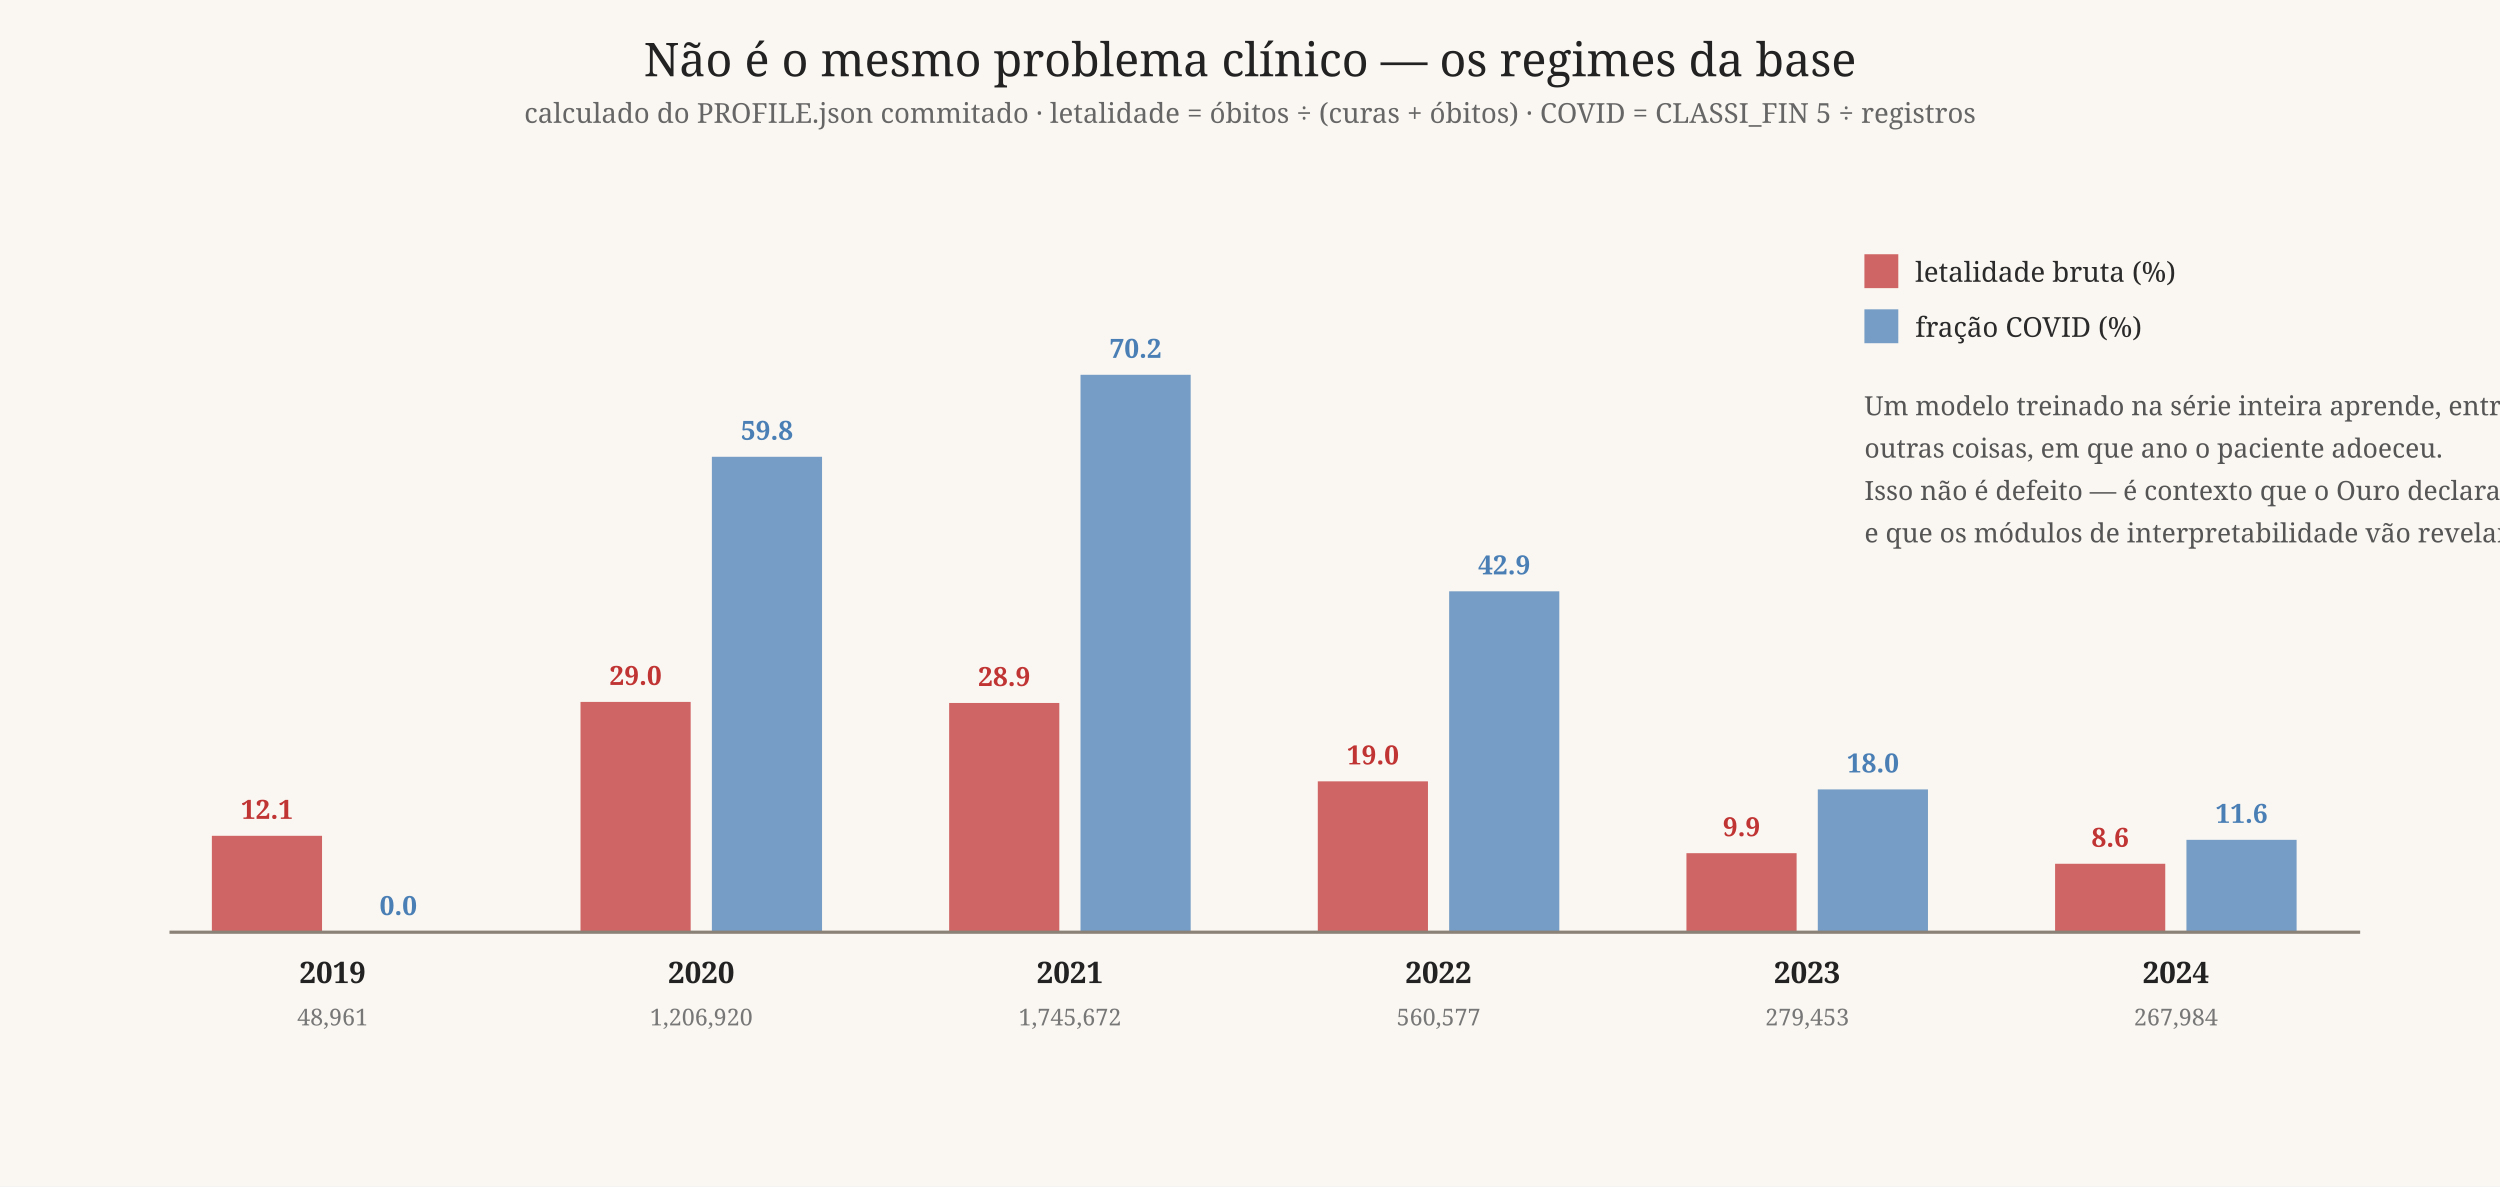
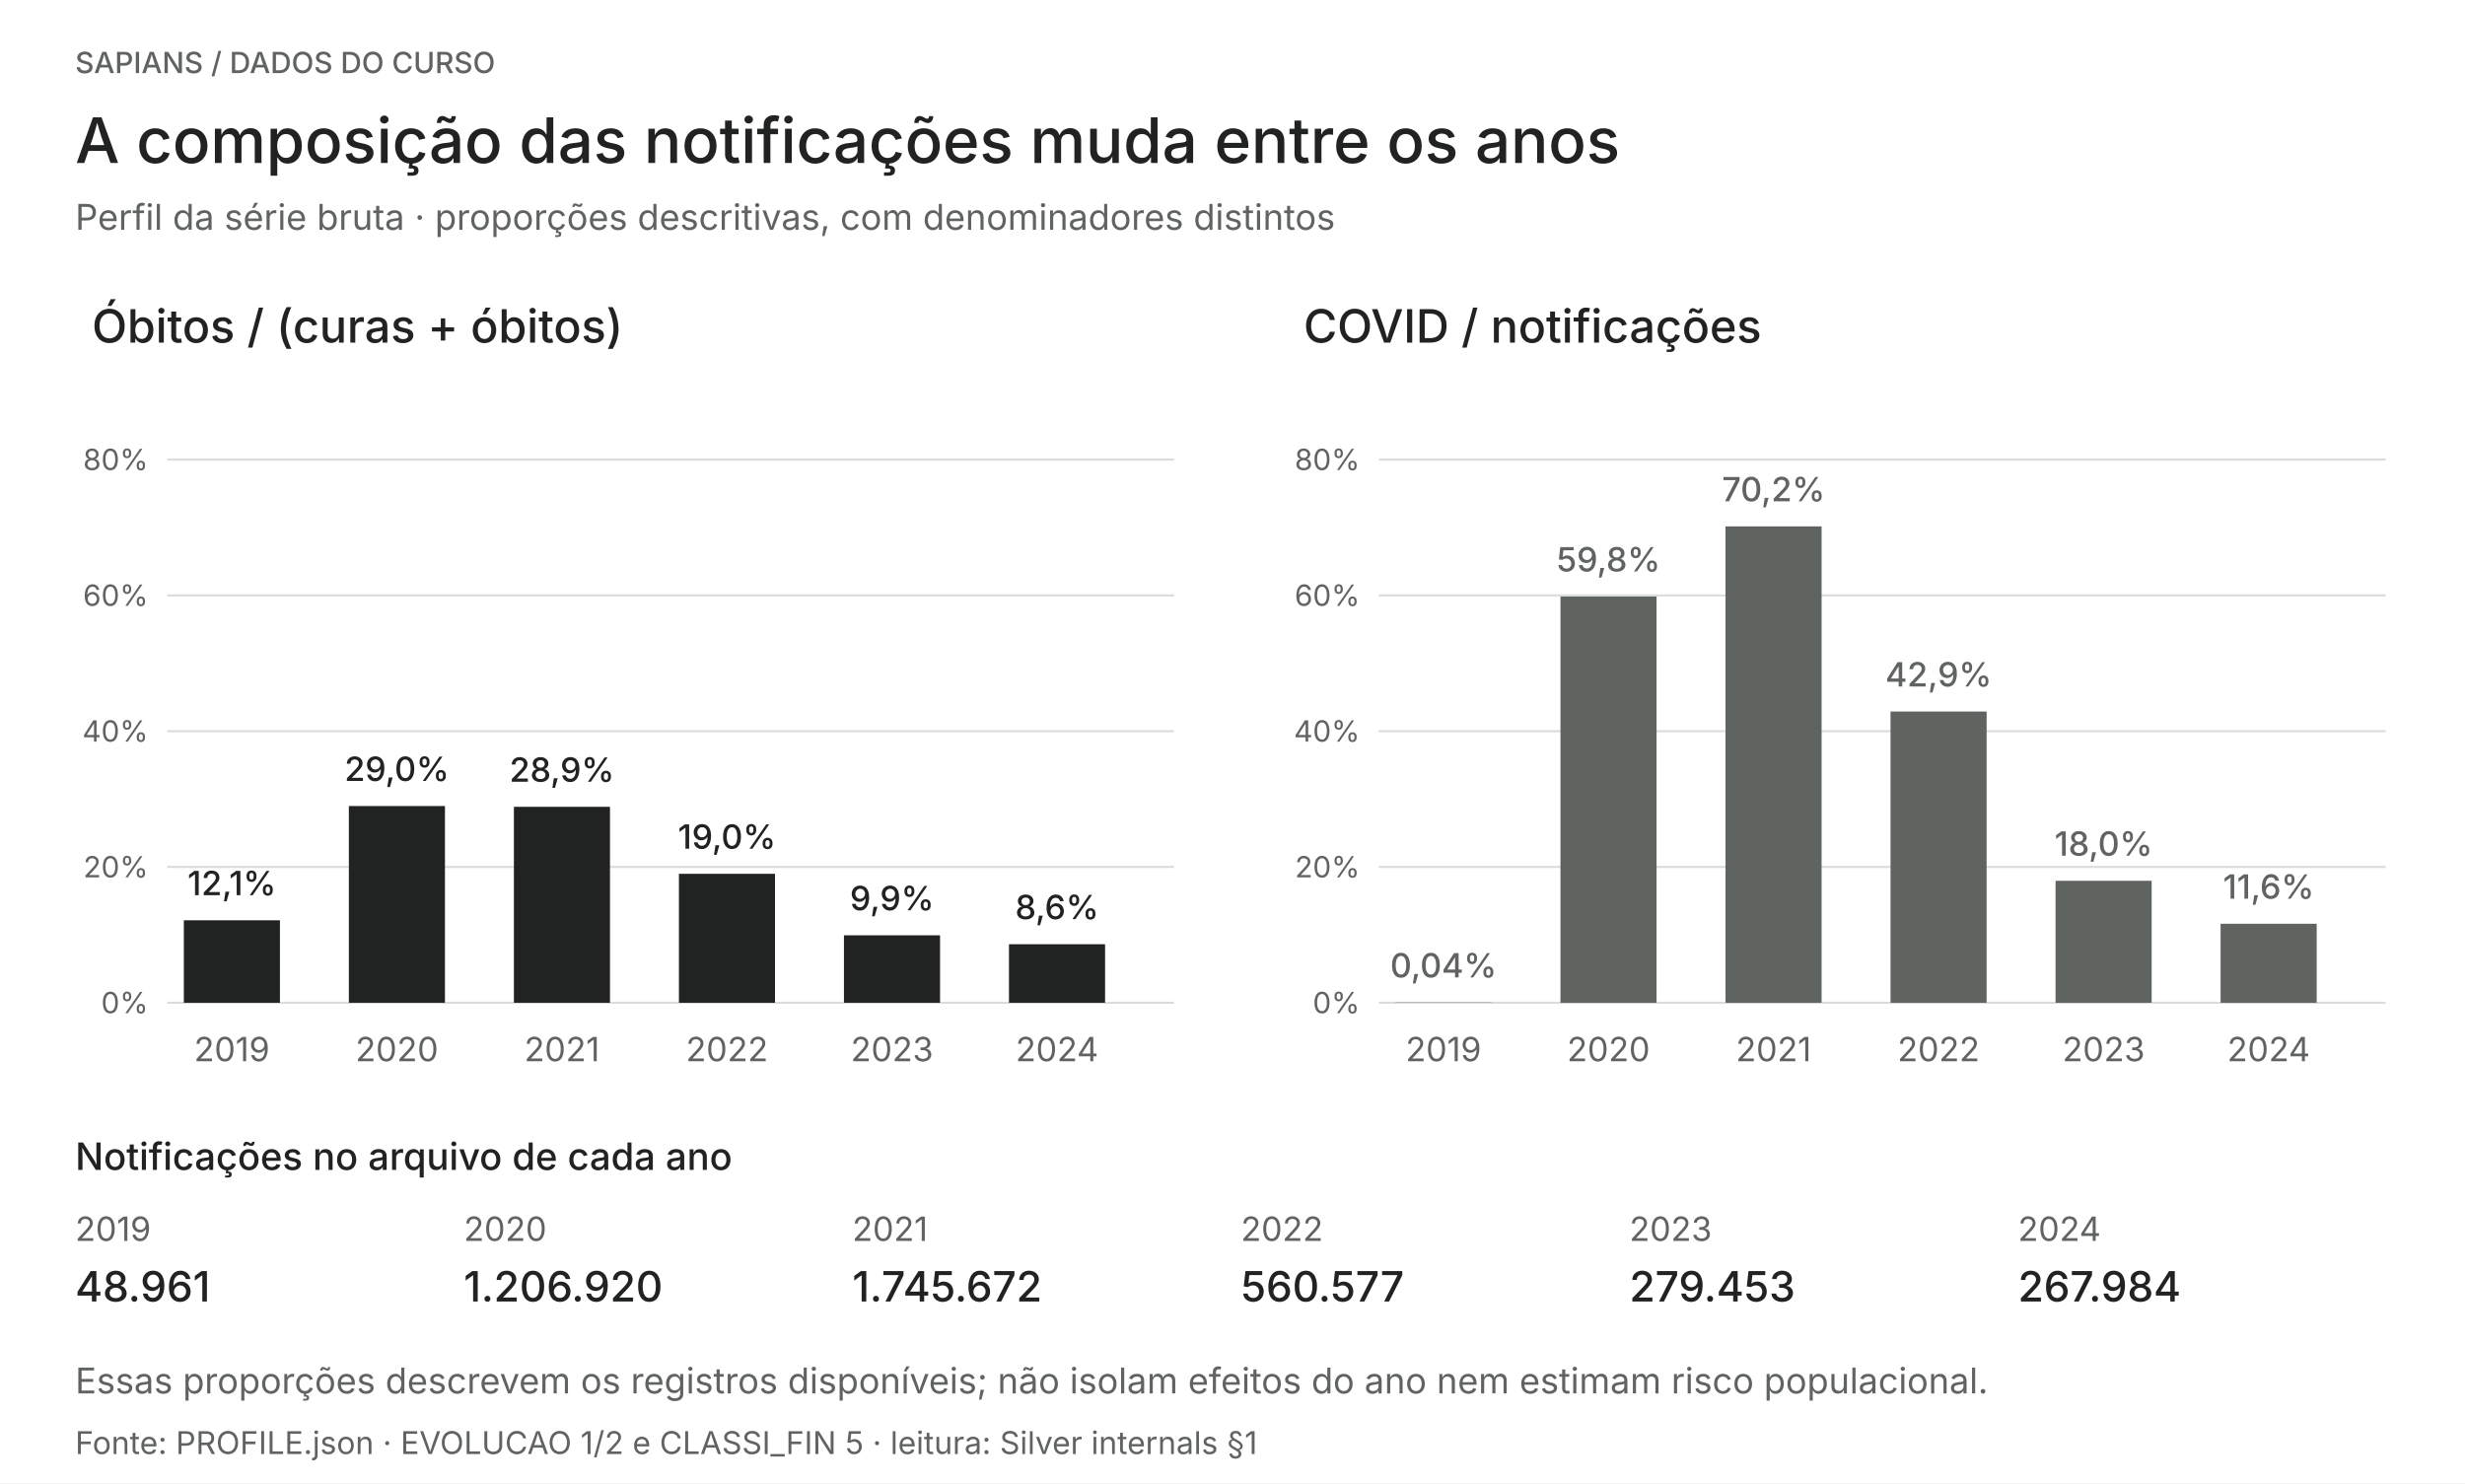
- <svg xmlns="http://www.w3.org/2000/svg" viewBox="0 0 1180 560" font-family="Georgia, serif" font-size="14">
-   <rect width="1180" height="560" fill="#faf7f2" />
-   <text x="590.0" y="36" text-anchor="middle" font-size="22" fill="#222">Não é o mesmo problema clínico — os regimes da base</text>
-   <text x="590.0" y="58" text-anchor="middle" font-size="13" fill="#666">calculado do PROFILE.json commitado · letalidade = óbitos ÷ (curas + óbitos) · COVID = CLASSI_FIN 5 ÷ registros</text>
-   <rect x="100" y="394.5" width="52" height="45.5" fill="#c03434" fill-opacity="0.75" />
-   <text x="126.0" y="386.5" text-anchor="middle" font-size="12.5" fill="#c03434" font-weight="bold">12.1</text>
-   <rect x="162" y="439.9" width="52" height="0.1" fill="#4a7fb5" fill-opacity="0.75" />
-   <text x="188.0" y="431.9" text-anchor="middle" font-size="12.5" fill="#4a7fb5" font-weight="bold">0.0</text>
-   <text x="157.0" y="464" text-anchor="middle" font-size="14" fill="#222" font-weight="bold">2019</text>
-   <text x="157.0" y="484" text-anchor="middle" font-size="11" fill="#777">48,961</text>
-   <rect x="274" y="331.3" width="52" height="108.7" fill="#c03434" fill-opacity="0.75" />
-   <text x="300.0" y="323.3" text-anchor="middle" font-size="12.5" fill="#c03434" font-weight="bold">29.0</text>
-   <rect x="336" y="215.6" width="52" height="224.4" fill="#4a7fb5" fill-opacity="0.75" />
-   <text x="362.0" y="207.6" text-anchor="middle" font-size="12.5" fill="#4a7fb5" font-weight="bold">59.8</text>
-   <text x="331.0" y="464" text-anchor="middle" font-size="14" fill="#222" font-weight="bold">2020</text>
-   <text x="331.0" y="484" text-anchor="middle" font-size="11" fill="#777">1,206,920</text>
-   <rect x="448" y="331.8" width="52" height="108.2" fill="#c03434" fill-opacity="0.75" />
-   <text x="474.0" y="323.8" text-anchor="middle" font-size="12.5" fill="#c03434" font-weight="bold">28.9</text>
-   <rect x="510" y="176.9" width="52" height="263.1" fill="#4a7fb5" fill-opacity="0.75" />
-   <text x="536.0" y="168.9" text-anchor="middle" font-size="12.5" fill="#4a7fb5" font-weight="bold">70.2</text>
-   <text x="505.0" y="464" text-anchor="middle" font-size="14" fill="#222" font-weight="bold">2021</text>
-   <text x="505.0" y="484" text-anchor="middle" font-size="11" fill="#777">1,745,672</text>
-   <rect x="622" y="368.8" width="52" height="71.2" fill="#c03434" fill-opacity="0.75" />
-   <text x="648.0" y="360.8" text-anchor="middle" font-size="12.5" fill="#c03434" font-weight="bold">19.0</text>
-   <rect x="684" y="279.1" width="52" height="160.9" fill="#4a7fb5" fill-opacity="0.75" />
-   <text x="710.0" y="271.1" text-anchor="middle" font-size="12.5" fill="#4a7fb5" font-weight="bold">42.9</text>
-   <text x="679.0" y="464" text-anchor="middle" font-size="14" fill="#222" font-weight="bold">2022</text>
-   <text x="679.0" y="484" text-anchor="middle" font-size="11" fill="#777">560,577</text>
-   <rect x="796" y="402.7" width="52" height="37.3" fill="#c03434" fill-opacity="0.75" />
-   <text x="822.0" y="394.7" text-anchor="middle" font-size="12.5" fill="#c03434" font-weight="bold">9.9</text>
-   <rect x="858" y="372.6" width="52" height="67.4" fill="#4a7fb5" fill-opacity="0.75" />
-   <text x="884.0" y="364.6" text-anchor="middle" font-size="12.5" fill="#4a7fb5" font-weight="bold">18.0</text>
-   <text x="853.0" y="464" text-anchor="middle" font-size="14" fill="#222" font-weight="bold">2023</text>
-   <text x="853.0" y="484" text-anchor="middle" font-size="11" fill="#777">279,453</text>
-   <rect x="970" y="407.7" width="52" height="32.3" fill="#c03434" fill-opacity="0.75" />
-   <text x="996.0" y="399.7" text-anchor="middle" font-size="12.5" fill="#c03434" font-weight="bold">8.6</text>
-   <rect x="1032" y="396.4" width="52" height="43.6" fill="#4a7fb5" fill-opacity="0.75" />
-   <text x="1058.0" y="388.4" text-anchor="middle" font-size="12.5" fill="#4a7fb5" font-weight="bold">11.6</text>
-   <text x="1027.0" y="464" text-anchor="middle" font-size="14" fill="#222" font-weight="bold">2024</text>
-   <text x="1027.0" y="484" text-anchor="middle" font-size="11" fill="#777">267,984</text>
-   <line x1="80" y1="440" x2="1114" y2="440" stroke="#8a8177" stroke-width="1.5" />
-   <rect x="880" y="120" width="16" height="16" fill="#c03434" fill-opacity="0.75" />
-   <text x="904" y="133" font-size="13" fill="#2a2a2a">letalidade bruta (%)</text>
-   <rect x="880" y="146" width="16" height="16" fill="#4a7fb5" fill-opacity="0.75" />
-   <text x="904" y="159" font-size="13" fill="#2a2a2a">fração COVID (%)</text>
-   <text x="880" y="196" font-size="12.5" fill="#555">Um modelo treinado na série inteira aprende, entre</text>
-   <text x="880" y="216" font-size="12.5" fill="#555">outras coisas, em que ano o paciente adoeceu.</text>
-   <text x="880" y="236" font-size="12.5" fill="#555">Isso não é defeito — é contexto que o Ouro declara,</text>
-   <text x="880" y="256" font-size="12.5" fill="#555">e que os módulos de interpretabilidade vão revelar.</text>
+ <svg xmlns="http://www.w3.org/2000/svg" viewBox="0 0 1180 710" role="img" aria-labelledby="title desc" font-family="Satoshi, Inter, Arial, sans-serif">
+   <rect width="1180" height="710" fill="#FFFFFF" />
+   <text x="36" y="35" font-size="14" fill="#606460" font-weight="500" text-anchor="start">SAPIANS  /  DADOS DO CURSO</text>
+   <text x="36" y="78" font-size="30" fill="#212322" font-weight="500" text-anchor="start">A composição das notificações muda entre os anos</text>
+   <text x="36" y="110" font-size="17" fill="#606460" font-weight="400" text-anchor="start">Perfil da série bruta · proporções descritivas, com denominadores distintos</text>
+   <text x="44" y="164" font-size="22" fill="#212322" font-weight="500" text-anchor="start">Óbitos / (curas + óbitos)</text>
+   <line x1="80" y1="480" x2="562" y2="480" stroke="#D9DCDA" />
+   <text x="71" y="485" font-size="14" fill="#606460" font-weight="400" text-anchor="end">0%</text>
+   <line x1="80" y1="415" x2="562" y2="415" stroke="#D9DCDA" />
+   <text x="71" y="420" font-size="14" fill="#606460" font-weight="400" text-anchor="end">20%</text>
+   <line x1="80" y1="350" x2="562" y2="350" stroke="#D9DCDA" />
+   <text x="71" y="355" font-size="14" fill="#606460" font-weight="400" text-anchor="end">40%</text>
+   <line x1="80" y1="285" x2="562" y2="285" stroke="#D9DCDA" />
+   <text x="71" y="290" font-size="14" fill="#606460" font-weight="400" text-anchor="end">60%</text>
+   <line x1="80" y1="220" x2="562" y2="220" stroke="#D9DCDA" />
+   <text x="71" y="225" font-size="14" fill="#606460" font-weight="400" text-anchor="end">80%</text>
+   <rect x="88" y="440.524" width="46" height="39.476" fill="#212322" />
+   <text x="111" y="428.524" font-size="16" fill="#212322" font-weight="500" text-anchor="middle">12,1%</text>
+   <text x="111" y="508" font-size="16" fill="#606460" font-weight="400" text-anchor="middle">2019</text>
+   <rect x="167" y="385.831" width="46" height="94.169" fill="#212322" />
+   <text x="190" y="373.831" font-size="16" fill="#212322" font-weight="500" text-anchor="middle">29,0%</text>
+   <text x="190" y="508" font-size="16" fill="#606460" font-weight="400" text-anchor="middle">2020</text>
+   <rect x="246" y="386.207" width="46" height="93.793" fill="#212322" />
+   <text x="269" y="374.207" font-size="16" fill="#212322" font-weight="500" text-anchor="middle">28,9%</text>
+   <text x="269" y="508" font-size="16" fill="#606460" font-weight="400" text-anchor="middle">2021</text>
+   <rect x="325" y="418.274" width="46" height="61.727" fill="#212322" />
+   <text x="348" y="406.274" font-size="16" fill="#212322" font-weight="500" text-anchor="middle">19,0%</text>
+   <text x="348" y="508" font-size="16" fill="#606460" font-weight="400" text-anchor="middle">2022</text>
+   <rect x="404" y="447.714" width="46" height="32.286" fill="#212322" />
+   <text x="427" y="435.714" font-size="16" fill="#212322" font-weight="500" text-anchor="middle">9,9%</text>
+   <text x="427" y="508" font-size="16" fill="#606460" font-weight="400" text-anchor="middle">2023</text>
+   <rect x="483" y="451.982" width="46" height="28.018" fill="#212322" />
+   <text x="506" y="439.982" font-size="16" fill="#212322" font-weight="500" text-anchor="middle">8,6%</text>
+   <text x="506" y="508" font-size="16" fill="#606460" font-weight="400" text-anchor="middle">2024</text>
+   <text x="624" y="164" font-size="22" fill="#212322" font-weight="500" text-anchor="start">COVID / notificações</text>
+   <line x1="660" y1="480" x2="1142" y2="480" stroke="#D9DCDA" />
+   <text x="651" y="485" font-size="14" fill="#606460" font-weight="400" text-anchor="end">0%</text>
+   <line x1="660" y1="415" x2="1142" y2="415" stroke="#D9DCDA" />
+   <text x="651" y="420" font-size="14" fill="#606460" font-weight="400" text-anchor="end">20%</text>
+   <line x1="660" y1="350" x2="1142" y2="350" stroke="#D9DCDA" />
+   <text x="651" y="355" font-size="14" fill="#606460" font-weight="400" text-anchor="end">40%</text>
+   <line x1="660" y1="285" x2="1142" y2="285" stroke="#D9DCDA" />
+   <text x="651" y="290" font-size="14" fill="#606460" font-weight="400" text-anchor="end">60%</text>
+   <line x1="660" y1="220" x2="1142" y2="220" stroke="#D9DCDA" />
+   <text x="651" y="225" font-size="14" fill="#606460" font-weight="400" text-anchor="end">80%</text>
+   <rect x="668" y="479.874" width="46" height="0.126" fill="#606460" />
+   <text x="691" y="467.874" font-size="16" fill="#606460" font-weight="500" text-anchor="middle">0,04%</text>
+   <text x="691" y="508" font-size="16" fill="#606460" font-weight="400" text-anchor="middle">2019</text>
+   <rect x="747" y="285.548" width="46" height="194.452" fill="#606460" />
+   <text x="770" y="273.548" font-size="16" fill="#606460" font-weight="500" text-anchor="middle">59,8%</text>
+   <text x="770" y="508" font-size="16" fill="#606460" font-weight="400" text-anchor="middle">2020</text>
+   <rect x="826" y="251.965" width="46" height="228.035" fill="#606460" />
+   <text x="849" y="239.965" font-size="16" fill="#606460" font-weight="500" text-anchor="middle">70,2%</text>
+   <text x="849" y="508" font-size="16" fill="#606460" font-weight="400" text-anchor="middle">2021</text>
+   <rect x="905" y="340.594" width="46" height="139.406" fill="#606460" />
+   <text x="928" y="328.594" font-size="16" fill="#606460" font-weight="500" text-anchor="middle">42,9%</text>
+   <text x="928" y="508" font-size="16" fill="#606460" font-weight="400" text-anchor="middle">2022</text>
+   <rect x="984" y="421.611" width="46" height="58.389" fill="#606460" />
+   <text x="1007" y="409.611" font-size="16" fill="#606460" font-weight="500" text-anchor="middle">18,0%</text>
+   <text x="1007" y="508" font-size="16" fill="#606460" font-weight="400" text-anchor="middle">2023</text>
+   <rect x="1063" y="442.187" width="46" height="37.813" fill="#606460" />
+   <text x="1086" y="430.187" font-size="16" fill="#606460" font-weight="500" text-anchor="middle">11,6%</text>
+   <text x="1086" y="508" font-size="16" fill="#606460" font-weight="400" text-anchor="middle">2024</text>
+   <text x="36" y="560" font-size="18" fill="#212322" font-weight="500" text-anchor="start">Notificações no arquivo de cada ano</text>
+   <text x="36" y="594" font-size="16" fill="#606460" font-weight="400" text-anchor="start">2019</text>
+   <text x="36" y="623" font-size="20" fill="#212322" font-weight="500" text-anchor="start">48.961</text>
+   <text x="222" y="594" font-size="16" fill="#606460" font-weight="400" text-anchor="start">2020</text>
+   <text x="222" y="623" font-size="20" fill="#212322" font-weight="500" text-anchor="start">1.206.920</text>
+   <text x="408" y="594" font-size="16" fill="#606460" font-weight="400" text-anchor="start">2021</text>
+   <text x="408" y="623" font-size="20" fill="#212322" font-weight="500" text-anchor="start">1.745.672</text>
+   <text x="594" y="594" font-size="16" fill="#606460" font-weight="400" text-anchor="start">2022</text>
+   <text x="594" y="623" font-size="20" fill="#212322" font-weight="500" text-anchor="start">560.577</text>
+   <text x="780" y="594" font-size="16" fill="#606460" font-weight="400" text-anchor="start">2023</text>
+   <text x="780" y="623" font-size="20" fill="#212322" font-weight="500" text-anchor="start">279.453</text>
+   <text x="966" y="594" font-size="16" fill="#606460" font-weight="400" text-anchor="start">2024</text>
+   <text x="966" y="623" font-size="20" fill="#212322" font-weight="500" text-anchor="start">267.984</text>
+   <text x="36" y="667" font-size="17" fill="#606460" font-weight="400" text-anchor="start">Essas proporções descrevem os registros disponíveis; não isolam efeitos do ano nem estimam risco populacional.</text>
+   <text x="36" y="696" font-size="15" fill="#606460" font-weight="400" text-anchor="start">Fonte: PROFILE.json · EVOLUCAO 1/2 e CLASSI_FIN 5 · leitura: Silver internals §1</text>
</svg>
